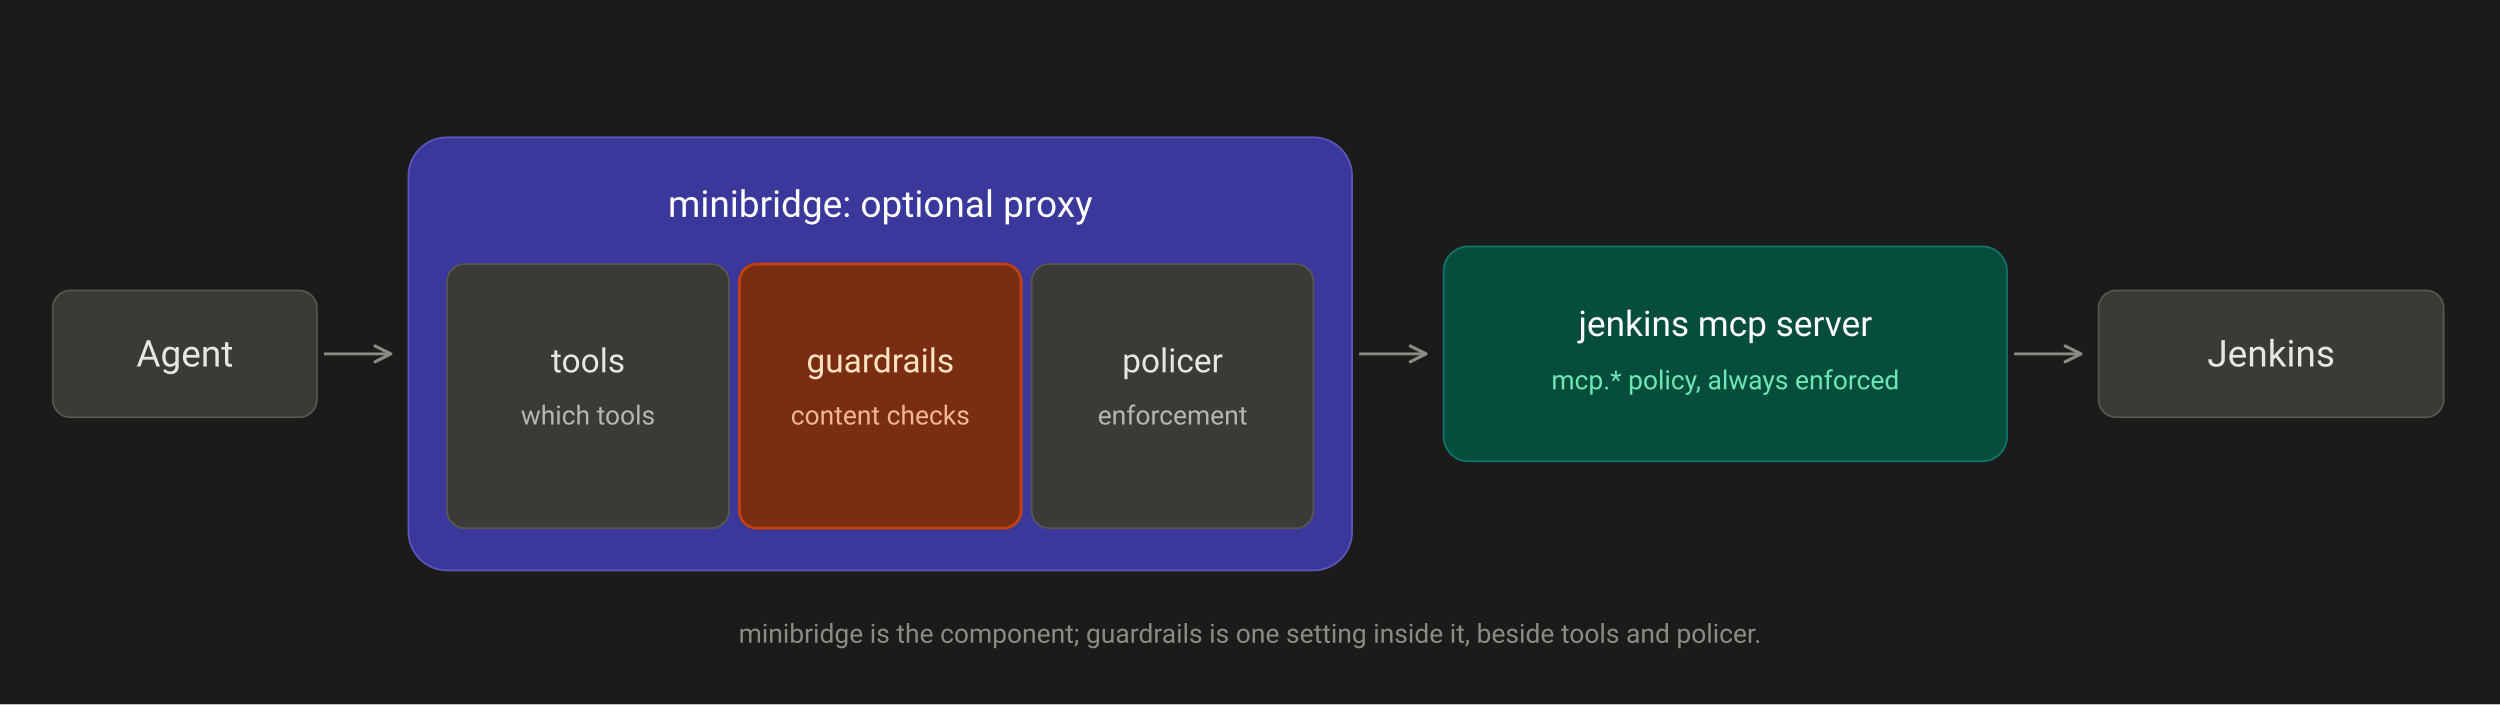
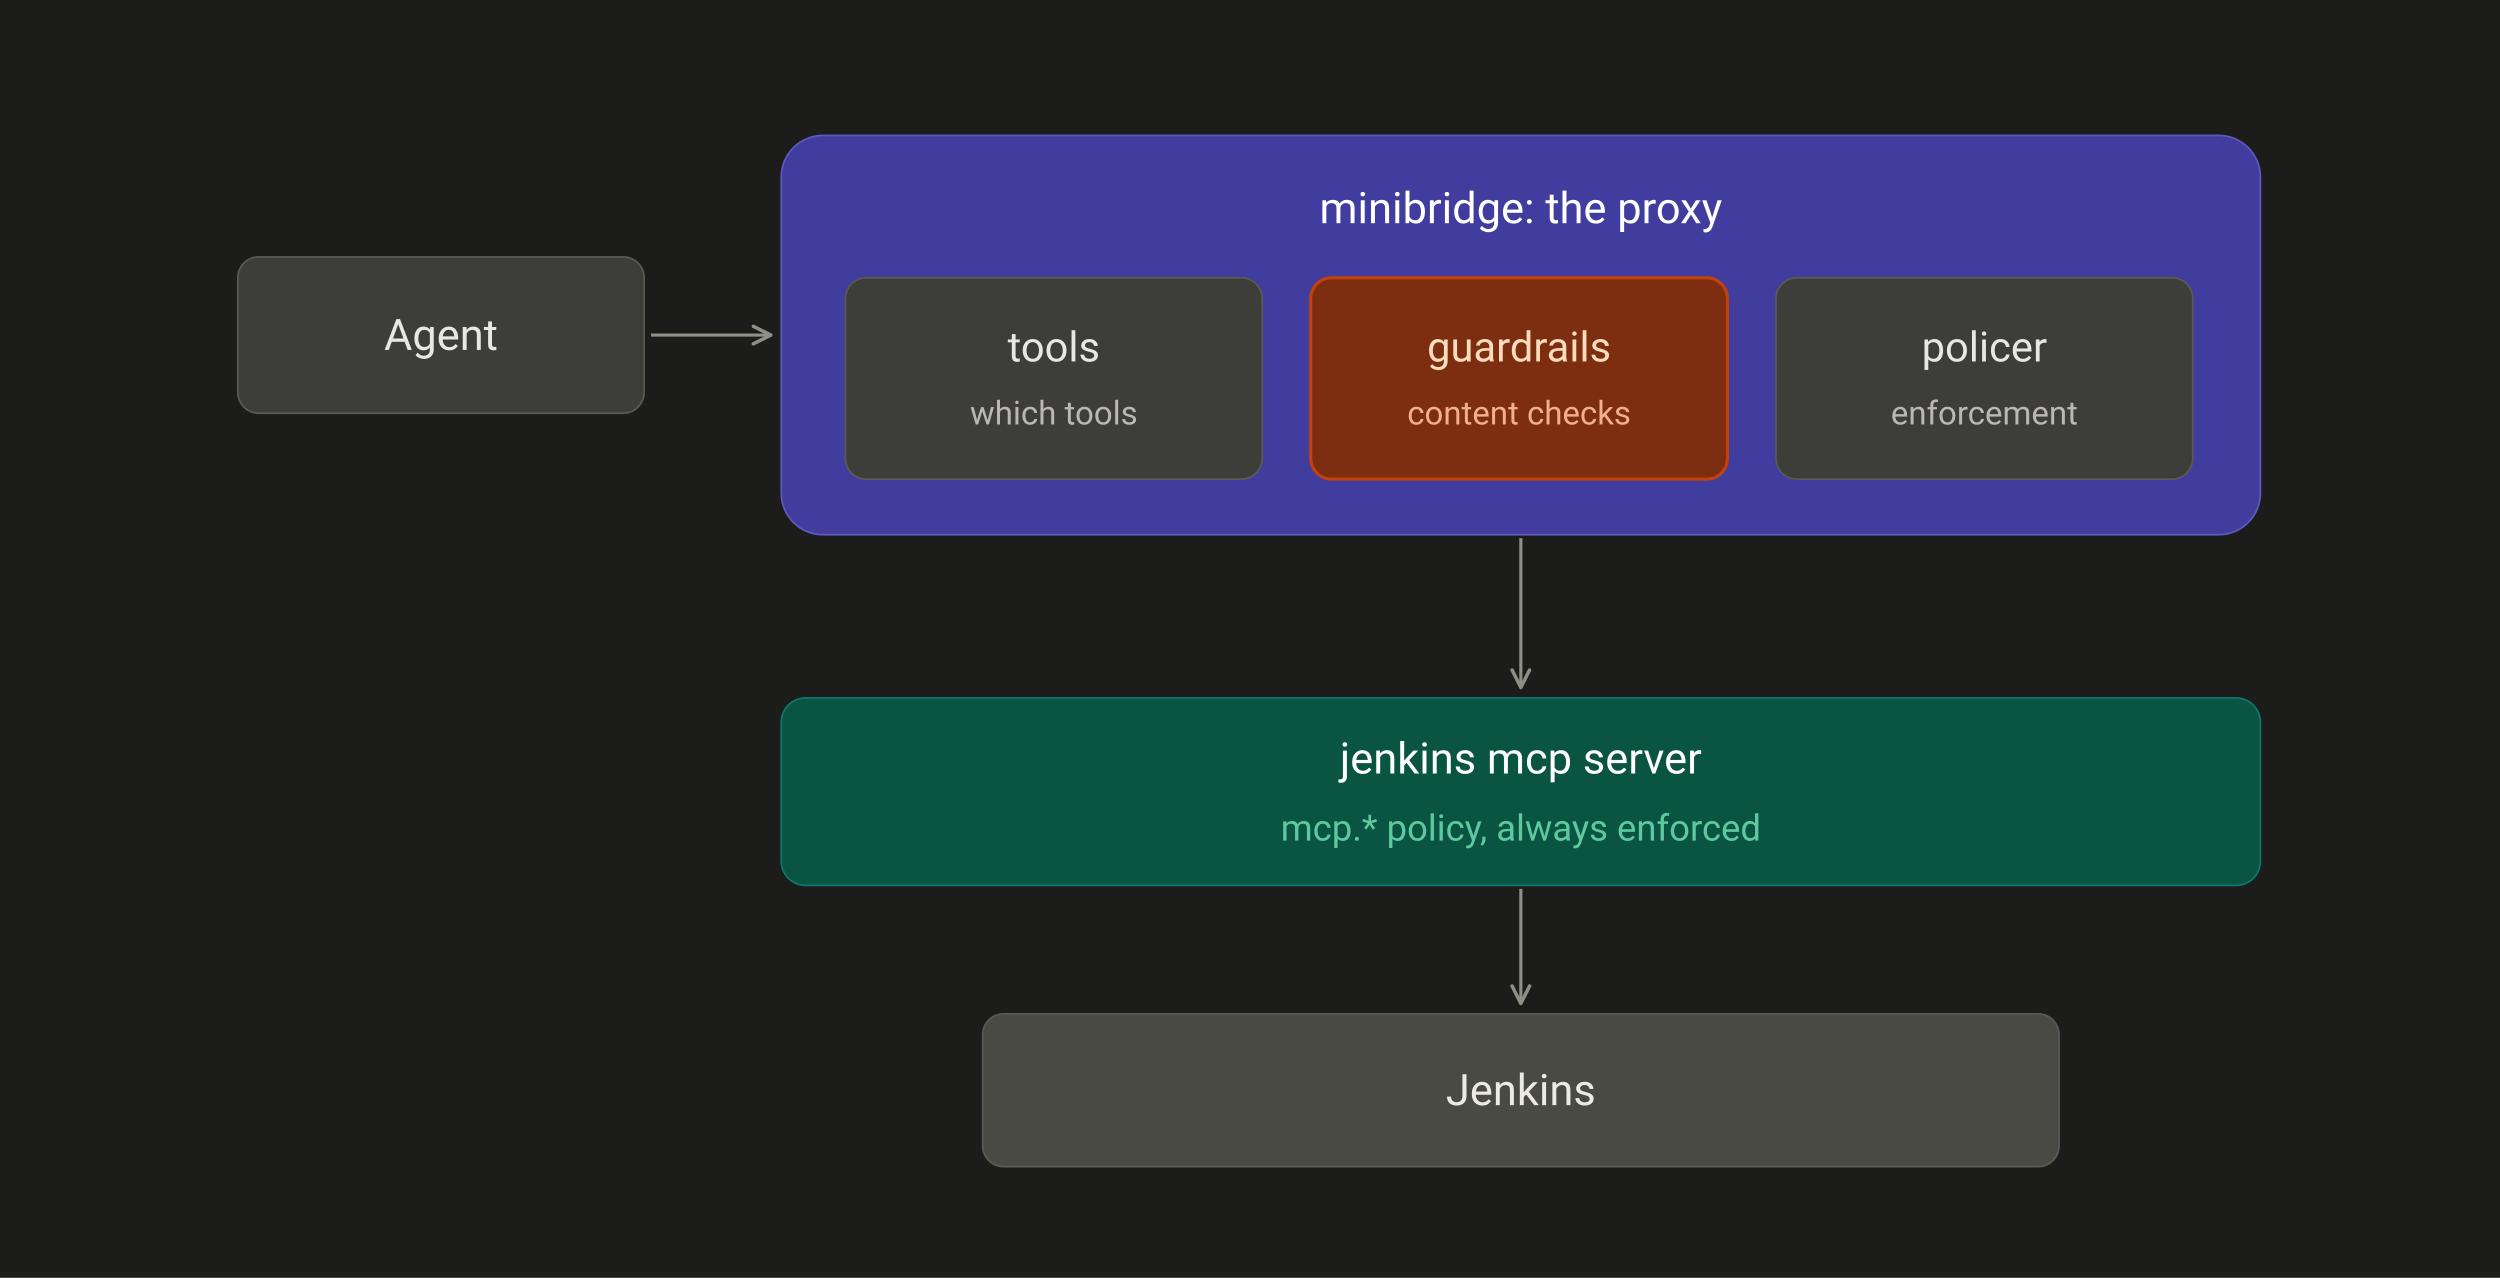
- <svg xmlns="http://www.w3.org/2000/svg" viewBox="0 0 1420 400" width="1420" height="400" role="img" aria-labelledby="t d">
-   <rect width="1420" height="400" fill="#1b1b19" />
+ <svg xmlns="http://www.w3.org/2000/svg" viewBox="0 0 1440 736" width="1440" height="736" role="img" aria-labelledby="t d">
+   <rect width="1440" height="736" fill="#1c1c1a" />
  <defs>
    <marker id="a" viewBox="0 0 10 10" refX="9" refY="5" markerWidth="7" markerHeight="7" orient="auto-start-reverse">
-       <path d="M1 1L9 5L1 9" fill="none" stroke="#8b8b85" stroke-width="1.6" stroke-linecap="round" stroke-linejoin="round" />
+       <path d="M1 1L9 5L1 9" fill="none" stroke="#8f8f88" stroke-width="1.6" stroke-linecap="round" stroke-linejoin="round" />
    </marker>
  </defs>
-   <rect x="30" y="165" width="150" height="72" rx="10" fill="#3a3a37" stroke="#57574f" />
-   <text x="105" y="201" text-anchor="middle" dominant-baseline="central" font-family="ui-sans-serif,-apple-system,Segoe UI,Roboto,Helvetica,Arial,sans-serif" font-size="21" fill="#e8e6e1">Agent</text>
-   <line x1="184" y1="201" x2="222" y2="201" stroke="#8b8b85" stroke-width="1.6" marker-end="url(#a)" />
-   <rect x="232" y="78" width="536" height="246" rx="22" fill="#3b389c" stroke="#5b58bd" />
-   <text x="500" y="116" text-anchor="middle" dominant-baseline="central" font-family="ui-sans-serif,-apple-system,Segoe UI,Roboto,Helvetica,Arial,sans-serif" font-size="21" fill="#ffffff">minibridge: optional proxy</text>
-   <rect x="254" y="150" width="160" height="150" rx="10" fill="#3a3a37" stroke="#57574f" />
-   <text x="334" y="205" text-anchor="middle" dominant-baseline="central" font-family="ui-sans-serif,-apple-system,Segoe UI,Roboto,Helvetica,Arial,sans-serif" font-size="19" fill="#e8e6e1">tools</text>
-   <text x="334" y="236" text-anchor="middle" dominant-baseline="central" font-family="ui-sans-serif,-apple-system,Segoe UI,Roboto,Helvetica,Arial,sans-serif" font-size="15" fill="#b8b6ae">which tools</text>
-   <rect x="420" y="150" width="160" height="150" rx="10" fill="#7b2d12" stroke="#c2410c" stroke-width="1.6" />
-   <text x="500" y="205" text-anchor="middle" dominant-baseline="central" font-family="ui-sans-serif,-apple-system,Segoe UI,Roboto,Helvetica,Arial,sans-serif" font-size="19" fill="#fde3c4">guardrails</text>
-   <text x="500" y="236" text-anchor="middle" dominant-baseline="central" font-family="ui-sans-serif,-apple-system,Segoe UI,Roboto,Helvetica,Arial,sans-serif" font-size="15" fill="#f0b892">content checks</text>
-   <rect x="586" y="150" width="160" height="150" rx="10" fill="#3a3a37" stroke="#57574f" />
-   <text x="666" y="205" text-anchor="middle" dominant-baseline="central" font-family="ui-sans-serif,-apple-system,Segoe UI,Roboto,Helvetica,Arial,sans-serif" font-size="19" fill="#e8e6e1">policer</text>
-   <text x="666" y="236" text-anchor="middle" dominant-baseline="central" font-family="ui-sans-serif,-apple-system,Segoe UI,Roboto,Helvetica,Arial,sans-serif" font-size="15" fill="#b8b6ae">enforcement</text>
-   <line x1="772" y1="201" x2="810" y2="201" stroke="#8b8b85" stroke-width="1.6" marker-end="url(#a)" />
-   <rect x="820" y="140" width="320" height="122" rx="14" fill="#064e3b" stroke="#0f766e" />
-   <text x="980" y="184" text-anchor="middle" dominant-baseline="central" font-family="ui-sans-serif,-apple-system,Segoe UI,Roboto,Helvetica,Arial,sans-serif" font-size="20" fill="#ffffff">jenkins mcp server</text>
-   <text x="980" y="216" text-anchor="middle" dominant-baseline="central" font-family="ui-sans-serif,-apple-system,Segoe UI,Roboto,Helvetica,Arial,sans-serif" font-size="15" fill="#6ee7b7">mcp.* policy, always enforced</text>
-   <line x1="1144" y1="201" x2="1182" y2="201" stroke="#8b8b85" stroke-width="1.6" marker-end="url(#a)" />
-   <rect x="1192" y="165" width="196" height="72" rx="10" fill="#3a3a37" stroke="#57574f" />
-   <text x="1290" y="201" text-anchor="middle" dominant-baseline="central" font-family="ui-sans-serif,-apple-system,Segoe UI,Roboto,Helvetica,Arial,sans-serif" font-size="21" fill="#e8e6e1">Jenkins</text>
-   <text x="710" y="360" text-anchor="middle" dominant-baseline="central" font-family="ui-sans-serif,-apple-system,Segoe UI,Roboto,Helvetica,Arial,sans-serif" font-size="15" fill="#8b8b85">minibridge is the component; guardrails is one setting inside it, beside tools and policer.</text>
+   <rect x="137" y="148" width="234" height="90" rx="12" fill="#3d3d39" stroke="#5a5a52" />
+   <text x="254" y="193" text-anchor="middle" dominant-baseline="central" font-family="ui-sans-serif,-apple-system,Segoe UI,Roboto,Helvetica,Arial,sans-serif" font-size="25" fill="#e9e7e2">Agent</text>
+   <line x1="375" y1="193" x2="444" y2="193" stroke="#8f8f88" stroke-width="1.8" marker-end="url(#a)" />
+   <rect x="450" y="78" width="852" height="230" rx="24" fill="#413d9e" stroke="#5d59bd" />
+   <text x="876" y="120" text-anchor="middle" dominant-baseline="central" font-family="ui-sans-serif,-apple-system,Segoe UI,Roboto,Helvetica,Arial,sans-serif" font-size="25" fill="#ffffff">minibridge: the proxy</text>
+   <rect x="487" y="160" width="240" height="116" rx="12" fill="#3d3d39" stroke="#5a5a52" />
+   <text x="607" y="200" text-anchor="middle" dominant-baseline="central" font-family="ui-sans-serif,-apple-system,Segoe UI,Roboto,Helvetica,Arial,sans-serif" font-size="24" fill="#e9e7e2">tools</text>
+   <text x="607" y="238" text-anchor="middle" dominant-baseline="central" font-family="ui-sans-serif,-apple-system,Segoe UI,Roboto,Helvetica,Arial,sans-serif" font-size="19" fill="#bab8b0">which tools</text>
+   <rect x="755" y="160" width="240" height="116" rx="12" fill="#7d2d10" stroke="#c2410c" stroke-width="1.8" />
+   <text x="875" y="200" text-anchor="middle" dominant-baseline="central" font-family="ui-sans-serif,-apple-system,Segoe UI,Roboto,Helvetica,Arial,sans-serif" font-size="24" fill="#fbdcbd">guardrails</text>
+   <text x="875" y="238" text-anchor="middle" dominant-baseline="central" font-family="ui-sans-serif,-apple-system,Segoe UI,Roboto,Helvetica,Arial,sans-serif" font-size="19" fill="#f0b18a">content checks</text>
+   <rect x="1023" y="160" width="240" height="116" rx="12" fill="#3d3d39" stroke="#5a5a52" />
+   <text x="1143" y="200" text-anchor="middle" dominant-baseline="central" font-family="ui-sans-serif,-apple-system,Segoe UI,Roboto,Helvetica,Arial,sans-serif" font-size="24" fill="#e9e7e2">policer</text>
+   <text x="1143" y="238" text-anchor="middle" dominant-baseline="central" font-family="ui-sans-serif,-apple-system,Segoe UI,Roboto,Helvetica,Arial,sans-serif" font-size="19" fill="#bab8b0">enforcement</text>
+   <line x1="876" y1="310" x2="876" y2="396" stroke="#8f8f88" stroke-width="1.8" marker-end="url(#a)" />
+   <rect x="450" y="402" width="852" height="108" rx="14" fill="#0a5442" stroke="#0f766e" />
+   <text x="876" y="437" text-anchor="middle" dominant-baseline="central" font-family="ui-sans-serif,-apple-system,Segoe UI,Roboto,Helvetica,Arial,sans-serif" font-size="25" fill="#ffffff">jenkins mcp server</text>
+   <text x="876" y="477" text-anchor="middle" dominant-baseline="central" font-family="ui-sans-serif,-apple-system,Segoe UI,Roboto,Helvetica,Arial,sans-serif" font-size="21" fill="#5ec99f">mcp.* policy, always enforced</text>
+   <line x1="876" y1="512" x2="876" y2="578" stroke="#8f8f88" stroke-width="1.8" marker-end="url(#a)" />
+   <rect x="566" y="584" width="620" height="88" rx="12" fill="#4a4a45" stroke="#5a5a52" />
+   <text x="876" y="628" text-anchor="middle" dominant-baseline="central" font-family="ui-sans-serif,-apple-system,Segoe UI,Roboto,Helvetica,Arial,sans-serif" font-size="25" fill="#eceae5">Jenkins</text>
</svg>
